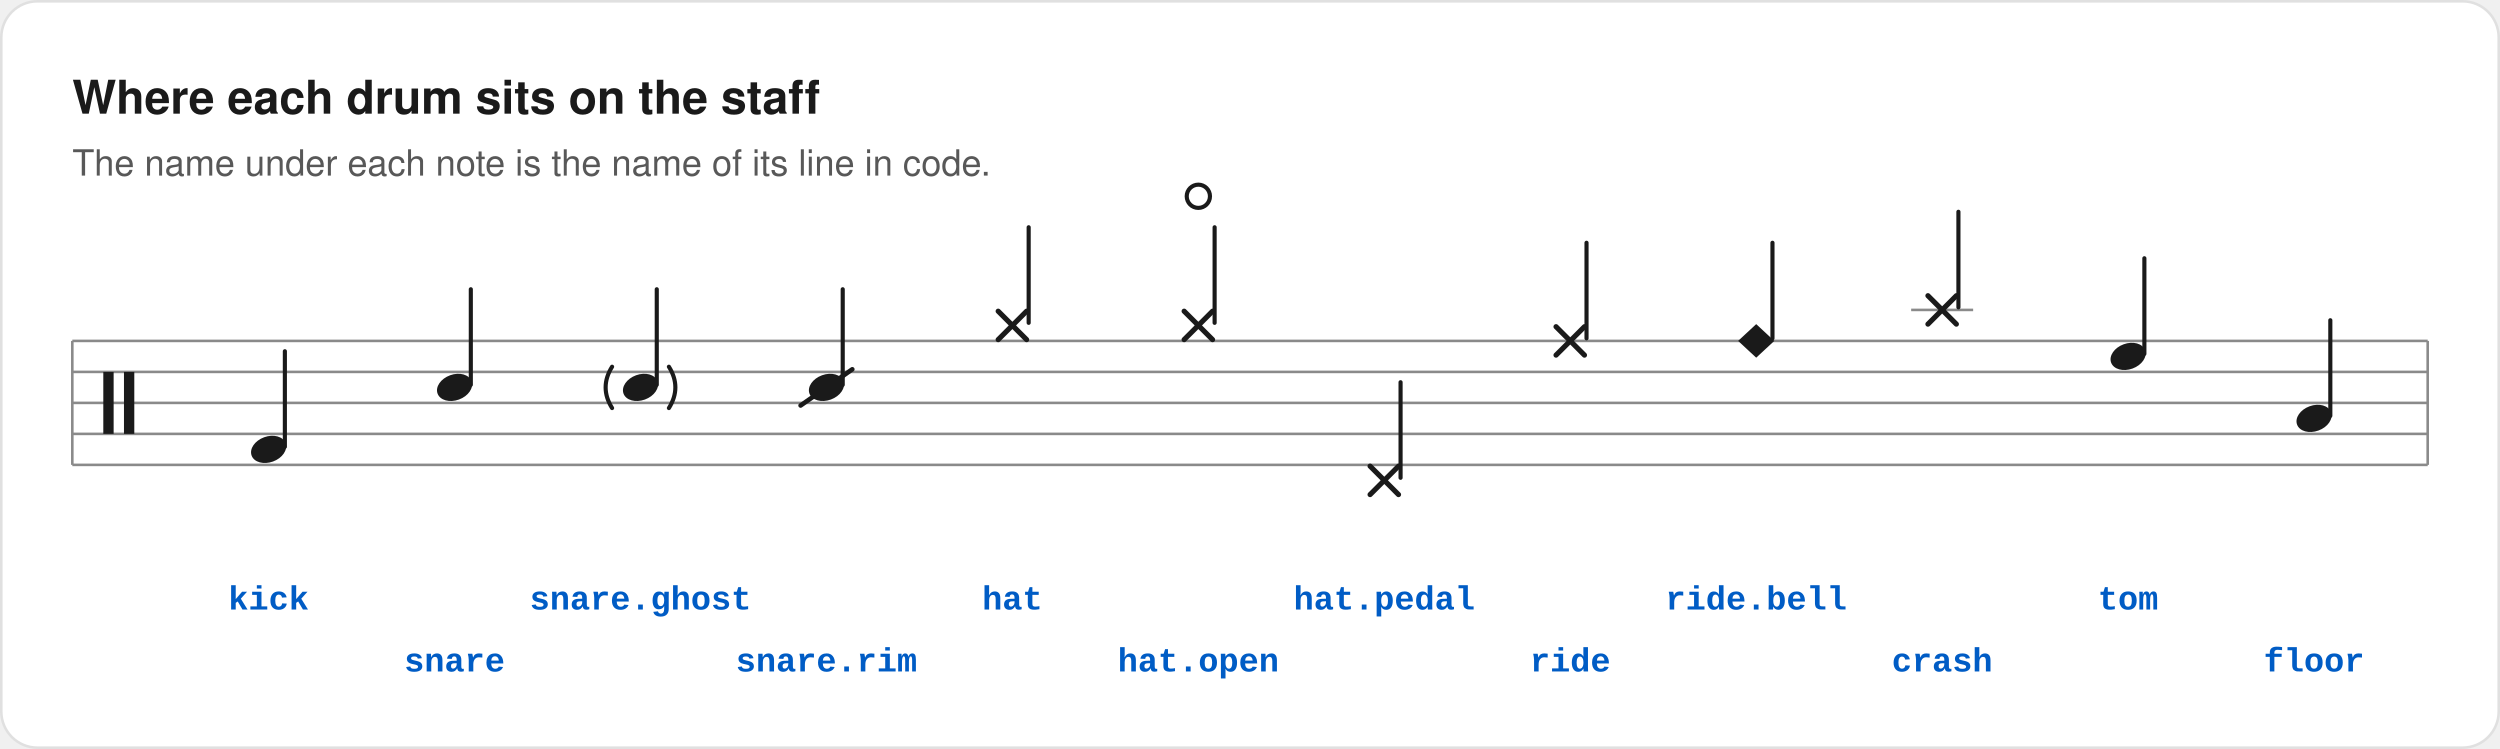
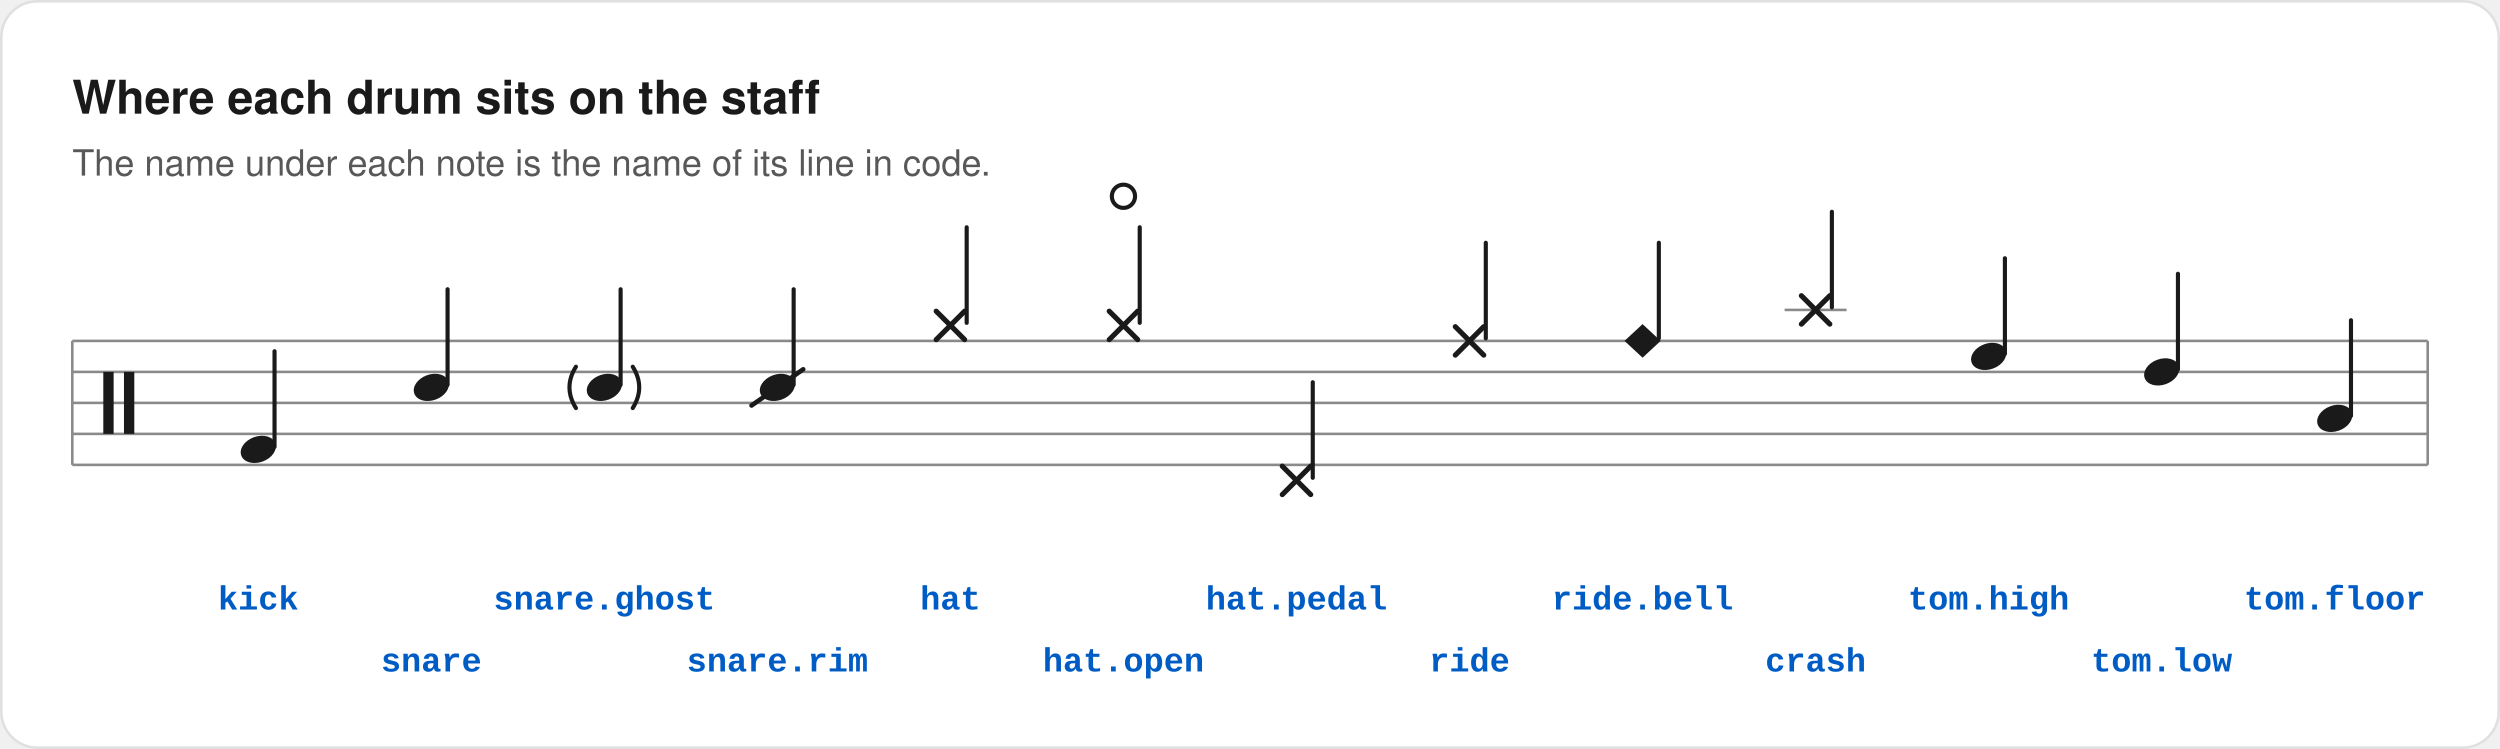
<svg xmlns="http://www.w3.org/2000/svg" width="968" height="290" viewBox="0 0 968 290" role="img">
  <style>
.card{fill:#ffffff;stroke:#e0e0e0}
.code{fill:#f5f5f5}
.m{font-family:ui-monospace,SFMono-Regular,Menlo,Consolas,'Liberation Mono',monospace;font-size:15px}
.s{font-family:-apple-system,BlinkMacSystemFont,'Segoe UI',Helvetica,Arial,sans-serif;font-size:14px;fill:#1a1a1a}
.h{font-family:-apple-system,BlinkMacSystemFont,'Segoe UI',Helvetica,Arial,sans-serif;font-size:18px;font-weight:700;fill:#1a1a1a}
.dim{fill:#585858} .mute{fill:#8a8a8a}
.kw{fill:#6f42c1;font-weight:600} .val{fill:#032f62} .inst{fill:#005cc5;font-weight:700}
.word{fill:#8a4cd4} .step{fill:#1f8a5b} .com{fill:#8a8a8a;font-style:italic} .p{fill:#999}
.root{fill:#1a1a1a;font-weight:600} .ext{fill:#d97706} .bar{fill:#c5c5c5}
.wire{stroke:#c9d4e3;stroke-width:1.5;fill:none} .dot{fill:#1a73e8}
.cell{fill:#ececec} .alt{fill:#e1e7f0} .hit{fill:#1a73e8} .soft{fill:#8ab4f8}
.rule{stroke:#1a1a1a;stroke-width:2} .grid{stroke:#d0d0d0;stroke-width:1}
.brace{stroke:#1a73e8;stroke-width:2;fill:none} .accent{fill:#1a73e8}
.ink{fill:#1a1a1a} .pen{stroke:#1a1a1a;fill:none;stroke-linecap:round} .staff{stroke:#8a8a8a;stroke-width:1}
@media (prefers-color-scheme: dark) {
.card{fill:#21252b;stroke:#353b46} .code{fill:#1b1e23}
.s,.h{fill:#e1e4e8} .dim{fill:#aab1bf} .mute{fill:#7c828c}
.kw{fill:#c792ea} .val{fill:#9ecbff} .inst{fill:#82aaff} .word{fill:#d39bff}
.step{fill:#80e7b3} .com{fill:#6b7280} .p{fill:#6b7280} .root{fill:#e1e4e8}
.ext{fill:#ffcb6b} .bar{fill:#4a5163} .wire{stroke:#3d4656} .dot{fill:#7eb6ff}
.cell{fill:#2c313a} .alt{fill:#343c4a} .hit{fill:#4f8fea} .soft{fill:#2f5f9e}
.rule{stroke:#e1e4e8} .ink{fill:#e1e4e8} .pen{stroke:#e1e4e8} .staff{stroke:#7c828c} .grid{stroke:#3d4656} .brace{stroke:#7eb6ff} .accent{fill:#7eb6ff}
}
</style>
  <rect class="card" x="0.5" y="0.5" width="967" height="289" rx="14" />
  <text class="h" x="28" y="44">Where each drum sits on the staff</text>
  <text class="s dim" x="28" y="68">The name under each note is the name of its line in code.</text>
  <path class="staff" d="M28 132 H940" />
  <path class="staff" d="M28 144 H940" />
  <path class="staff" d="M28 156 H940" />
  <path class="staff" d="M28 168 H940" />
  <path class="staff" d="M28 180 H940" />
  <rect class="ink" x="40" y="144" width="4" height="24" />
  <rect class="ink" x="48" y="144" width="4" height="24" />
  <path class="staff" d="M28 132 V180 M940 132 V180" />
-   <ellipse class="ink" cx="104" cy="174.0" rx="7" ry="5" transform="rotate(-20 104 174.0)" />
-   <path class="pen" stroke-width="1.6" d="M110.3 173.0 V136.0" />
-   <text class="m inst" x="104" y="236" text-anchor="middle" style="font-size:13px">kick</text>
-   <ellipse class="ink" cx="176" cy="150.0" rx="7" ry="5" transform="rotate(-20 176 150.0)" />
-   <path class="pen" stroke-width="1.6" d="M182.3 149.0 V112.0" />
-   <text class="m inst" x="176" y="260" text-anchor="middle" style="font-size:13px">snare</text>
-   <ellipse class="ink" cx="248" cy="150.0" rx="7" ry="5" transform="rotate(-20 248 150.0)" />
-   <path class="pen" stroke-width="1.6" d="M254.3 149.0 V112.0" />
-   <path class="pen" stroke-width="1.6" d="M237 142.0 Q232 150.0 237 158.0" />
-   <path class="pen" stroke-width="1.6" d="M259 142.0 Q264 150.0 259 158.0" />
-   <text class="m inst" x="248" y="236" text-anchor="middle" style="font-size:13px">snare.ghost</text>
-   <ellipse class="ink" cx="320" cy="150.0" rx="7" ry="5" transform="rotate(-20 320 150.0)" />
-   <path class="pen" stroke-width="1.6" d="M326.3 149.0 V112.0" />
-   <path class="pen" stroke-width="1.8" d="M310 157.0 L330 143.0" />
-   <text class="m inst" x="320" y="260" text-anchor="middle" style="font-size:13px">snare.rim</text>
-   <path class="pen" stroke-width="2" d="M386.5 120.5 L397.5 131.5 M386.5 131.5 L397.5 120.5" />
-   <path class="pen" stroke-width="1.6" d="M398.3 125.0 V88.0" />
-   <text class="m inst" x="392" y="236" text-anchor="middle" style="font-size:13px">hat</text>
-   <path class="pen" stroke-width="2" d="M458.5 120.5 L469.5 131.5 M458.5 131.5 L469.5 120.5" />
-   <path class="pen" stroke-width="1.6" d="M470.3 125.0 V88.0" />
-   <circle class="pen" stroke-width="1.6" cx="464" cy="76.0" r="4.5" />
-   <text class="m inst" x="464" y="260" text-anchor="middle" style="font-size:13px">hat.open</text>
-   <path class="pen" stroke-width="2" d="M530.5 180.5 L541.5 191.5 M530.5 191.5 L541.5 180.5" />
-   <path class="pen" stroke-width="1.6" d="M542.3 185.0 V148.0" />
-   <text class="m inst" x="536" y="236" text-anchor="middle" style="font-size:13px">hat.pedal</text>
-   <path class="pen" stroke-width="2" d="M602.5 126.5 L613.5 137.5 M602.5 137.5 L613.5 126.5" />
-   <path class="pen" stroke-width="1.6" d="M614.3 131.0 V94.0" />
-   <text class="m inst" x="608" y="260" text-anchor="middle" style="font-size:13px">ride</text>
-   <path class="ink" d="M673 132.0 L680 125.5 L687 132.0 L680 138.5 Z" />
-   <path class="pen" stroke-width="1.6" d="M686.3 131.0 V94.0" />
-   <text class="m inst" x="680" y="236" text-anchor="middle" style="font-size:13px">ride.bell</text>
-   <path class="staff" d="M740 120.0 H764" />
-   <path class="pen" stroke-width="2" d="M746.5 114.5 L757.5 125.5 M746.5 125.5 L757.5 114.5" />
-   <path class="pen" stroke-width="1.6" d="M758.3 119.0 V82.0" />
-   <text class="m inst" x="752" y="260" text-anchor="middle" style="font-size:13px">crash</text>
-   <ellipse class="ink" cx="824" cy="138.0" rx="7" ry="5" transform="rotate(-20 824 138.0)" />
-   <path class="pen" stroke-width="1.6" d="M830.3 137.0 V100.0" />
-   <text class="m inst" x="824" y="236" text-anchor="middle" style="font-size:13px">tom</text>
-   <ellipse class="ink" cx="896" cy="162.0" rx="7" ry="5" transform="rotate(-20 896 162.0)" />
-   <path class="pen" stroke-width="1.6" d="M902.3 161.0 V124.0" />
-   <text class="m inst" x="896" y="260" text-anchor="middle" style="font-size:13px">floor</text>
+   <ellipse class="ink" cx="100" cy="174.0" rx="7" ry="5" transform="rotate(-20 100 174.0)" />
+   <path class="pen" stroke-width="1.6" d="M106.3 173.0 V136.0" />
+   <text class="m inst" x="100" y="236" text-anchor="middle" style="font-size:13px">kick</text>
+   <ellipse class="ink" cx="167" cy="150.0" rx="7" ry="5" transform="rotate(-20 167 150.0)" />
+   <path class="pen" stroke-width="1.6" d="M173.3 149.0 V112.0" />
+   <text class="m inst" x="167" y="260" text-anchor="middle" style="font-size:13px">snare</text>
+   <ellipse class="ink" cx="234" cy="150.0" rx="7" ry="5" transform="rotate(-20 234 150.0)" />
+   <path class="pen" stroke-width="1.6" d="M240.3 149.0 V112.0" />
+   <path class="pen" stroke-width="1.6" d="M223 142.0 Q218 150.0 223 158.0" />
+   <path class="pen" stroke-width="1.6" d="M245 142.0 Q250 150.0 245 158.0" />
+   <text class="m inst" x="234" y="236" text-anchor="middle" style="font-size:13px">snare.ghost</text>
+   <ellipse class="ink" cx="301" cy="150.0" rx="7" ry="5" transform="rotate(-20 301 150.0)" />
+   <path class="pen" stroke-width="1.6" d="M307.3 149.0 V112.0" />
+   <path class="pen" stroke-width="1.8" d="M291 157.0 L311 143.0" />
+   <text class="m inst" x="301" y="260" text-anchor="middle" style="font-size:13px">snare.rim</text>
+   <path class="pen" stroke-width="2" d="M362.5 120.5 L373.5 131.5 M362.5 131.5 L373.5 120.5" />
+   <path class="pen" stroke-width="1.6" d="M374.3 125.0 V88.0" />
+   <text class="m inst" x="368" y="236" text-anchor="middle" style="font-size:13px">hat</text>
+   <path class="pen" stroke-width="2" d="M429.5 120.5 L440.5 131.5 M429.5 131.5 L440.5 120.5" />
+   <path class="pen" stroke-width="1.6" d="M441.3 125.0 V88.0" />
+   <circle class="pen" stroke-width="1.6" cx="435" cy="76.0" r="4.5" />
+   <text class="m inst" x="435" y="260" text-anchor="middle" style="font-size:13px">hat.open</text>
+   <path class="pen" stroke-width="2" d="M496.5 180.5 L507.5 191.5 M496.5 191.5 L507.5 180.5" />
+   <path class="pen" stroke-width="1.6" d="M508.3 185.0 V148.0" />
+   <text class="m inst" x="502" y="236" text-anchor="middle" style="font-size:13px">hat.pedal</text>
+   <path class="pen" stroke-width="2" d="M563.5 126.5 L574.5 137.5 M563.5 137.5 L574.5 126.5" />
+   <path class="pen" stroke-width="1.6" d="M575.3 131.0 V94.0" />
+   <text class="m inst" x="569" y="260" text-anchor="middle" style="font-size:13px">ride</text>
+   <path class="ink" d="M629 132.0 L636 125.5 L643 132.0 L636 138.5 Z" />
+   <path class="pen" stroke-width="1.6" d="M642.3 131.0 V94.0" />
+   <text class="m inst" x="636" y="236" text-anchor="middle" style="font-size:13px">ride.bell</text>
+   <path class="staff" d="M691 120.0 H715" />
+   <path class="pen" stroke-width="2" d="M697.5 114.5 L708.5 125.5 M697.5 125.5 L708.5 114.5" />
+   <path class="pen" stroke-width="1.6" d="M709.3 119.0 V82.0" />
+   <text class="m inst" x="703" y="260" text-anchor="middle" style="font-size:13px">crash</text>
+   <ellipse class="ink" cx="770" cy="138.0" rx="7" ry="5" transform="rotate(-20 770 138.0)" />
+   <path class="pen" stroke-width="1.6" d="M776.3 137.0 V100.0" />
+   <text class="m inst" x="770" y="236" text-anchor="middle" style="font-size:13px">tom.high</text>
+   <ellipse class="ink" cx="837" cy="144.0" rx="7" ry="5" transform="rotate(-20 837 144.0)" />
+   <path class="pen" stroke-width="1.6" d="M843.3 143.0 V106.0" />
+   <text class="m inst" x="837" y="260" text-anchor="middle" style="font-size:13px">tom.low</text>
+   <ellipse class="ink" cx="904" cy="162.0" rx="7" ry="5" transform="rotate(-20 904 162.0)" />
+   <path class="pen" stroke-width="1.6" d="M910.3 161.0 V124.0" />
+   <text class="m inst" x="904" y="236" text-anchor="middle" style="font-size:13px">tom.floor</text>
</svg>
